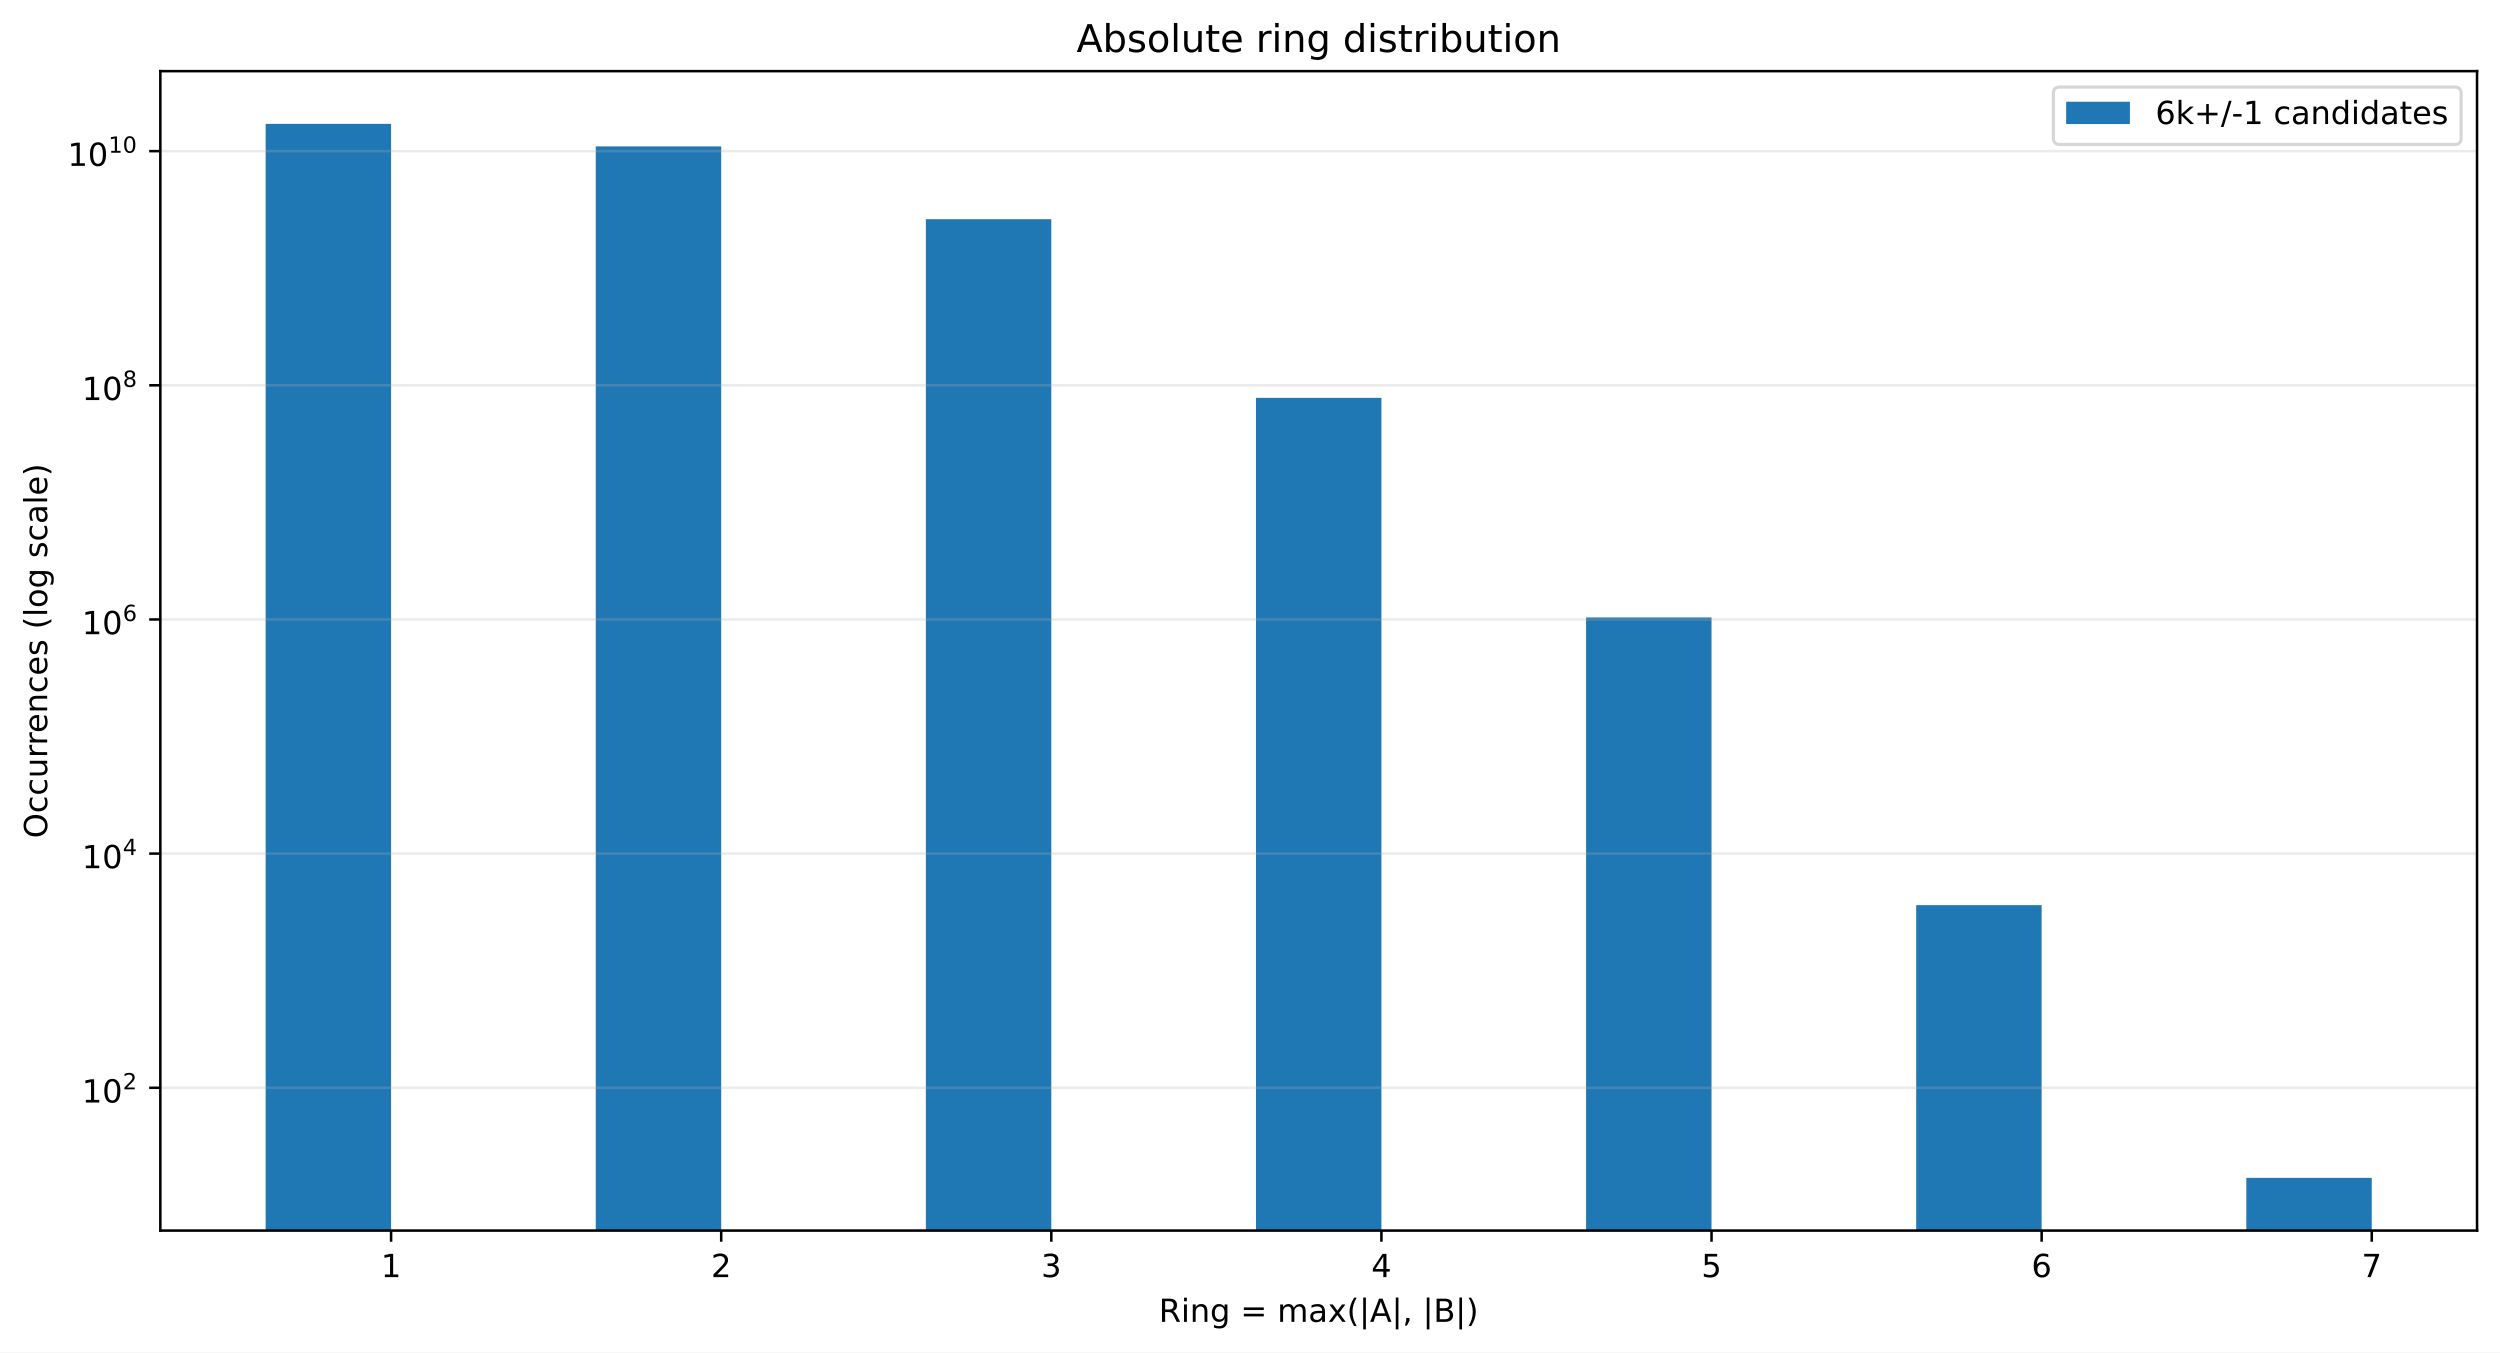
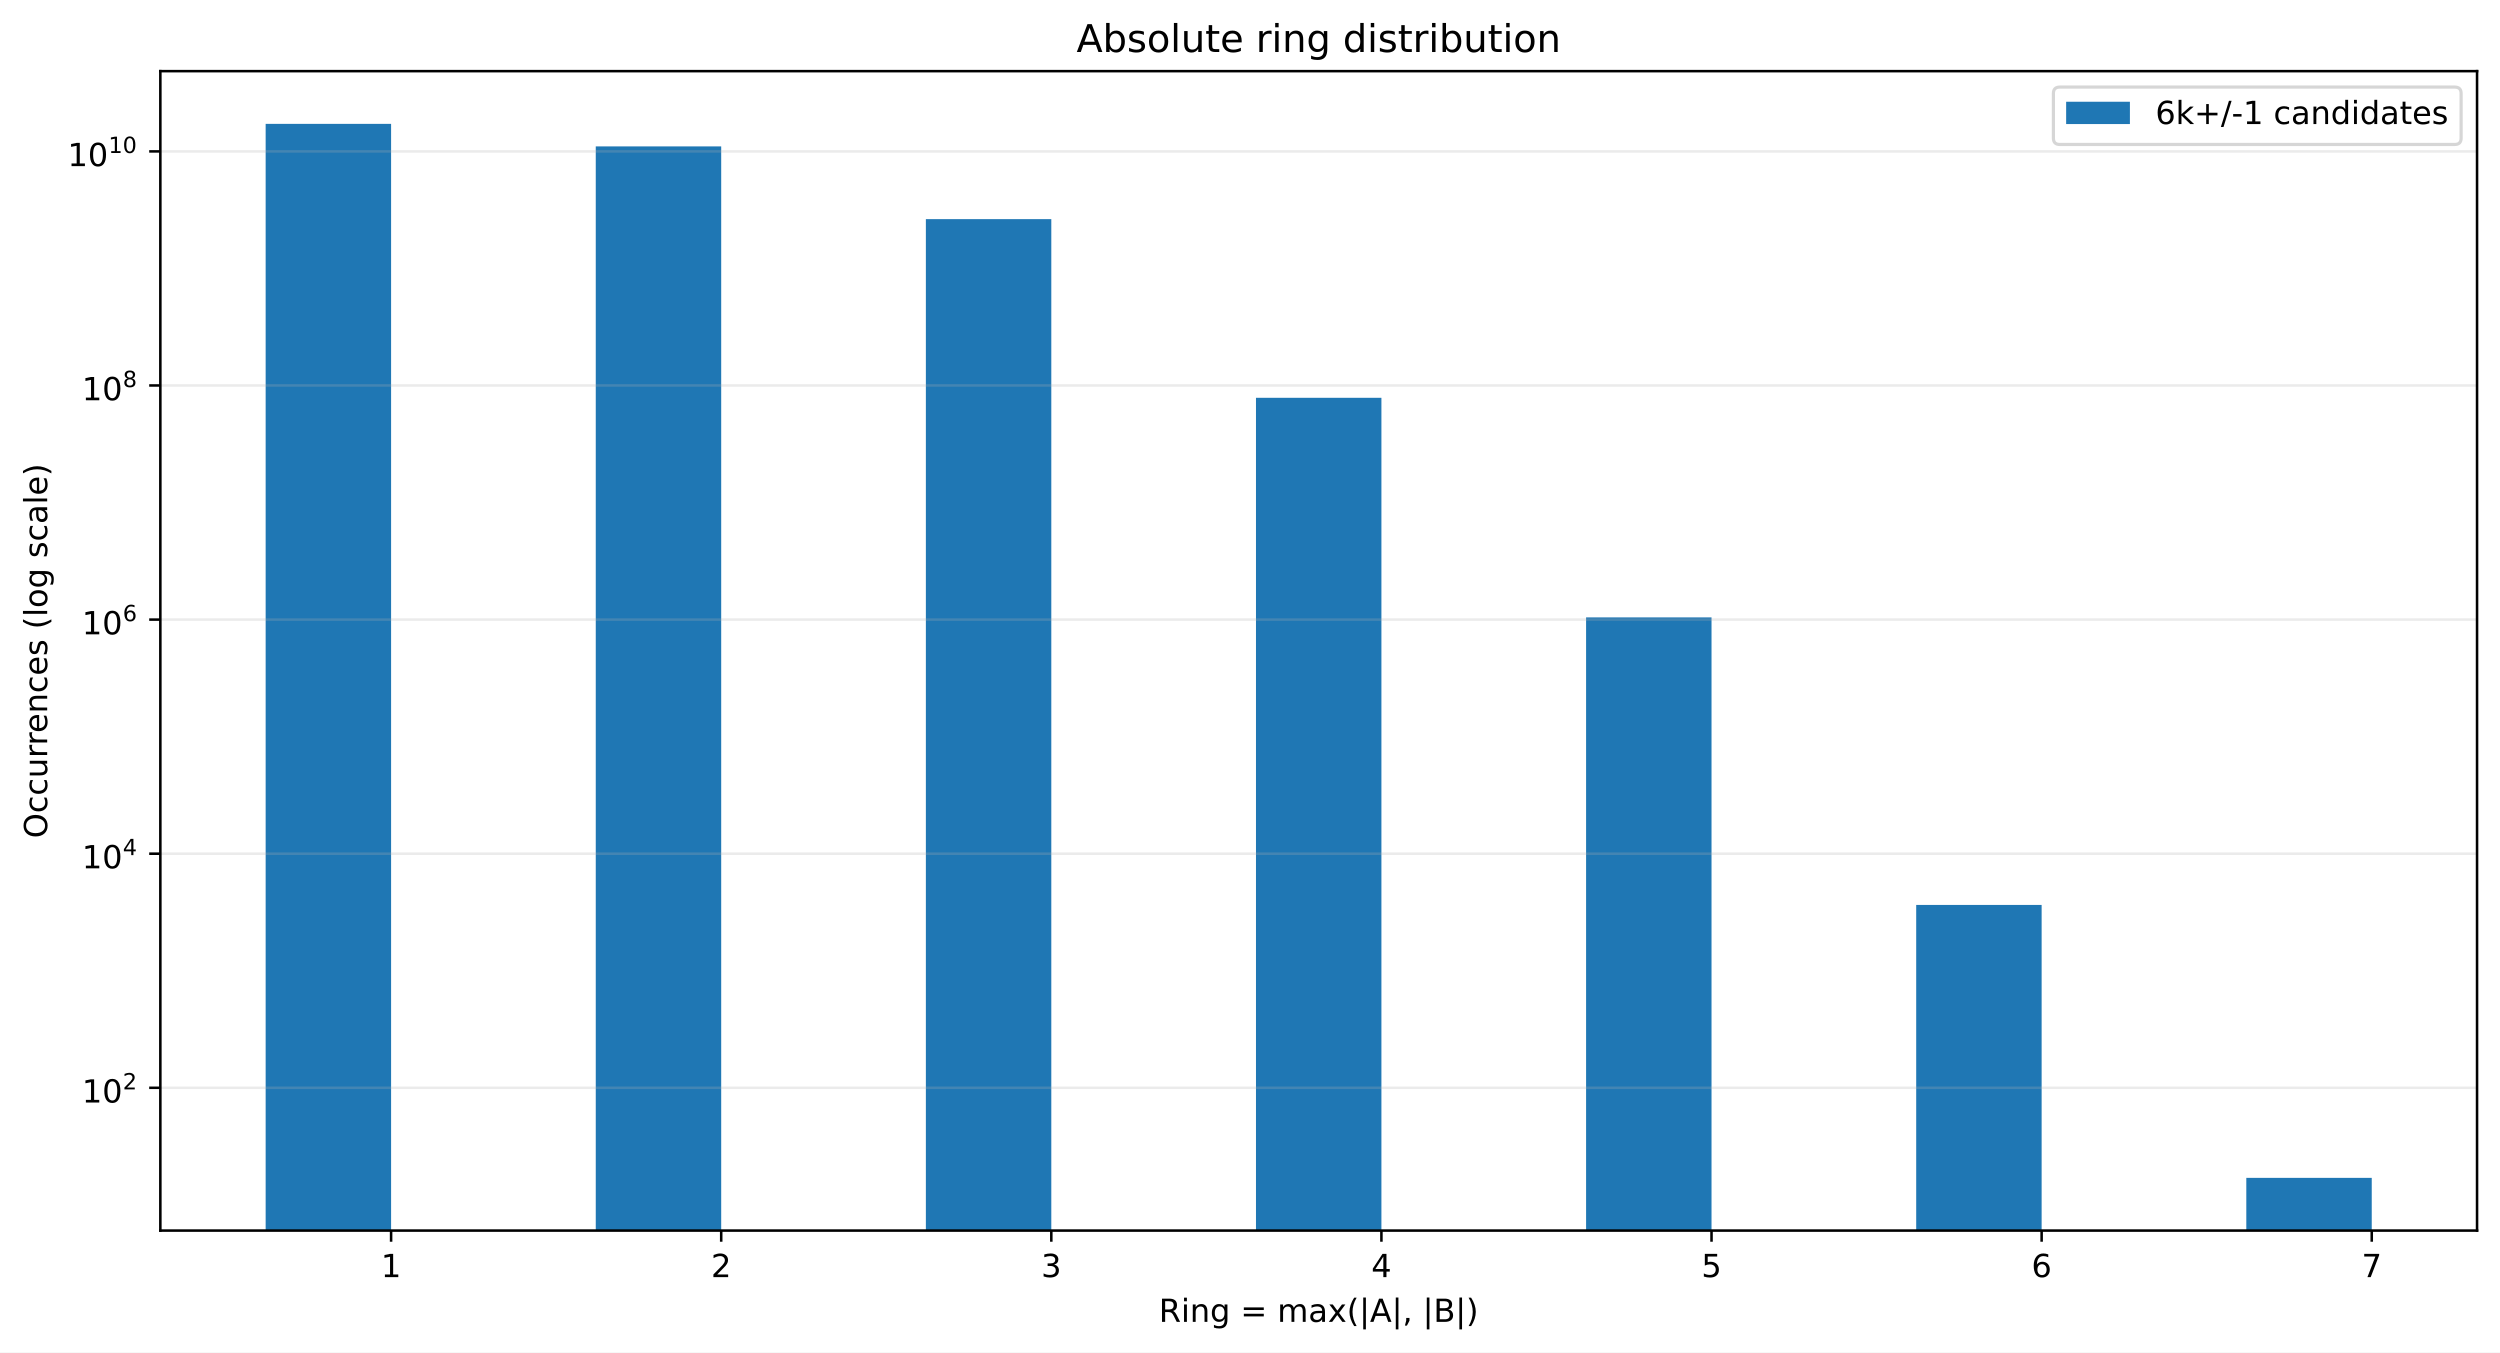
<svg xmlns="http://www.w3.org/2000/svg" xmlns:xlink="http://www.w3.org/1999/xlink" width="784.258pt" height="424.28pt" viewBox="0 0 784.258 424.28" version="1.1">
  <defs>
    <style type="text/css">*{stroke-linejoin: round; stroke-linecap: butt}</style>
  </defs>
  <g id="figure_1">
    <g id="patch_1">
      <path d="M 0 424.28  L 784.258 424.28  L 784.258 0  L 0 0  z " style="fill: #ffffff" />
    </g>
    <g id="axes_1">
      <g id="patch_2">
        <path d="M 50.301 386.036  L 777.058 386.036  L 777.058 22.318  L 50.301 22.318  z " style="fill: #ffffff" />
      </g>
      <g id="patch_3">
-         <path d="M 83.335 37143.006  L 122.687 37143.006  L 122.687 38.851  L 83.335 38.851  z " clip-path="url(#p5936e12c34)" style="fill: #1f77b4" />
+         <path d="M 83.335 37133.999  L 122.687 37133.999  L 122.687 38.851  L 83.335 38.851  z " clip-path="url(#pf9a79f07de)" style="fill: #1f77b4" />
      </g>
      <g id="patch_4">
-         <path d="M 186.891 37143.006  L 226.243 37143.006  L 226.243 45.92  L 186.891 45.92  z " clip-path="url(#p5936e12c34)" style="fill: #1f77b4" />
+         <path d="M 186.891 37133.999  L 226.243 37133.999  L 226.243 45.919  L 186.891 45.919  z " clip-path="url(#pf9a79f07de)" style="fill: #1f77b4" />
      </g>
      <g id="patch_5">
-         <path d="M 290.448 37143.006  L 329.799 37143.006  L 329.799 68.754  L 290.448 68.754  z " clip-path="url(#p5936e12c34)" style="fill: #1f77b4" />
+         <path d="M 290.448 37133.999  L 329.799 37133.999  L 329.799 68.746  L 290.448 68.746  z " clip-path="url(#pf9a79f07de)" style="fill: #1f77b4" />
      </g>
      <g id="patch_6">
-         <path d="M 394.004 37143.006  L 433.355 37143.006  L 433.355 124.822  L 394.004 124.822  z " clip-path="url(#p5936e12c34)" style="fill: #1f77b4" />
+         <path d="M 394.004 37133.999  L 433.355 37133.999  L 433.355 124.801  L 394.004 124.801  z " clip-path="url(#pf9a79f07de)" style="fill: #1f77b4" />
      </g>
      <g id="patch_7">
-         <path d="M 497.56 37143.006  L 536.912 37143.006  L 536.912 193.71  L 497.56 193.71  z " clip-path="url(#p5936e12c34)" style="fill: #1f77b4" />
+         <path d="M 497.56 37133.999  L 536.912 37133.999  L 536.912 193.672  L 497.56 193.672  z " clip-path="url(#pf9a79f07de)" style="fill: #1f77b4" />
      </g>
      <g id="patch_8">
-         <path d="M 601.116 37143.006  L 640.468 37143.006  L 640.468 283.933  L 601.116 283.933  z " clip-path="url(#p5936e12c34)" style="fill: #1f77b4" />
+         <path d="M 601.116 37133.999  L 640.468 37133.999  L 640.468 283.888  L 601.116 283.888  z " clip-path="url(#pf9a79f07de)" style="fill: #1f77b4" />
      </g>
      <g id="patch_9">
-         <path d="M 704.673 37143.006  L 744.024 37143.006  L 744.024 369.503  L 704.673 369.503  z " clip-path="url(#p5936e12c34)" style="fill: #1f77b4" />
+         <path d="M 704.673 37133.999  L 744.024 37133.999  L 744.024 369.503  L 704.673 369.503  z " clip-path="url(#pf9a79f07de)" style="fill: #1f77b4" />
      </g>
      <g id="matplotlib.axis_1">
        <g id="xtick_1">
          <g id="line2d_1">
            <defs>
-               <path id="m4bead58537" d="M 0 0  L 0 3.5  " style="stroke: #000000; stroke-width: 0.8" />
+               <path id="m815a0ab959" d="M 0 0  L 0 3.5  " style="stroke: #000000; stroke-width: 0.8" />
            </defs>
            <g>
-               <use xlink:href="#m4bead58537" x="122.687" y="386.036" style="stroke: #000000; stroke-width: 0.8" />
+               <use xlink:href="#m815a0ab959" x="122.687" y="386.036" style="stroke: #000000; stroke-width: 0.8" />
            </g>
          </g>
          <g id="text_1">
            <g transform="translate(119.5053 400.6334) scale(0.1 -0.1)">
              <defs>
                <path id="DejaVuSans-14" d="M 794 531  L 1825 531  L 1825 4091  L 703 3866  L 703 4441  L 1819 4666  L 2450 4666  L 2450 531  L 3481 531  L 3481 0  L 794 0  L 794 531  z " transform="scale(0.015625)" />
              </defs>
              <use xlink:href="#DejaVuSans-14" />
            </g>
          </g>
        </g>
        <g id="xtick_2">
          <g id="line2d_2">
            <g>
-               <use xlink:href="#m4bead58537" x="226.243" y="386.036" style="stroke: #000000; stroke-width: 0.8" />
+               <use xlink:href="#m815a0ab959" x="226.243" y="386.036" style="stroke: #000000; stroke-width: 0.8" />
            </g>
          </g>
          <g id="text_2">
            <g transform="translate(223.0616 400.6334) scale(0.1 -0.1)">
              <defs>
                <path id="DejaVuSans-15" d="M 1228 531  L 3431 531  L 3431 0  L 469 0  L 469 531  Q 828 903 1448 1529  Q 2069 2156 2228 2338  Q 2531 2678 2651 2914  Q 2772 3150 2772 3378  Q 2772 3750 2511 3984  Q 2250 4219 1831 4219  Q 1534 4219 1204 4116  Q 875 4013 500 3803  L 500 4441  Q 881 4594 1212 4672  Q 1544 4750 1819 4750  Q 2544 4750 2975 4387  Q 3406 4025 3406 3419  Q 3406 3131 3298 2873  Q 3191 2616 2906 2266  Q 2828 2175 2409 1742  Q 1991 1309 1228 531  z " transform="scale(0.015625)" />
              </defs>
              <use xlink:href="#DejaVuSans-15" />
            </g>
          </g>
        </g>
        <g id="xtick_3">
          <g id="line2d_3">
            <g>
-               <use xlink:href="#m4bead58537" x="329.799" y="386.036" style="stroke: #000000; stroke-width: 0.8" />
+               <use xlink:href="#m815a0ab959" x="329.799" y="386.036" style="stroke: #000000; stroke-width: 0.8" />
            </g>
          </g>
          <g id="text_3">
            <g transform="translate(326.6178 400.6334) scale(0.1 -0.1)">
              <defs>
                <path id="DejaVuSans-16" d="M 2597 2516  Q 3050 2419 3304 2112  Q 3559 1806 3559 1356  Q 3559 666 3084 287  Q 2609 -91 1734 -91  Q 1441 -91 1130 -33  Q 819 25 488 141  L 488 750  Q 750 597 1062 519  Q 1375 441 1716 441  Q 2309 441 2620 675  Q 2931 909 2931 1356  Q 2931 1769 2642 2001  Q 2353 2234 1838 2234  L 1294 2234  L 1294 2753  L 1863 2753  Q 2328 2753 2575 2939  Q 2822 3125 2822 3475  Q 2822 3834 2567 4026  Q 2313 4219 1838 4219  Q 1578 4219 1281 4162  Q 984 4106 628 3988  L 628 4550  Q 988 4650 1302 4700  Q 1616 4750 1894 4750  Q 2613 4750 3031 4423  Q 3450 4097 3450 3541  Q 3450 3153 3228 2886  Q 3006 2619 2597 2516  z " transform="scale(0.015625)" />
              </defs>
              <use xlink:href="#DejaVuSans-16" />
            </g>
          </g>
        </g>
        <g id="xtick_4">
          <g id="line2d_4">
            <g>
-               <use xlink:href="#m4bead58537" x="433.355" y="386.036" style="stroke: #000000; stroke-width: 0.8" />
+               <use xlink:href="#m815a0ab959" x="433.355" y="386.036" style="stroke: #000000; stroke-width: 0.8" />
            </g>
          </g>
          <g id="text_4">
            <g transform="translate(430.174 400.6334) scale(0.1 -0.1)">
              <defs>
                <path id="DejaVuSans-17" d="M 2419 4116  L 825 1625  L 2419 1625  L 2419 4116  z M 2253 4666  L 3047 4666  L 3047 1625  L 3713 1625  L 3713 1100  L 3047 1100  L 3047 0  L 2419 0  L 2419 1100  L 313 1100  L 313 1709  L 2253 4666  z " transform="scale(0.015625)" />
              </defs>
              <use xlink:href="#DejaVuSans-17" />
            </g>
          </g>
        </g>
        <g id="xtick_5">
          <g id="line2d_5">
            <g>
-               <use xlink:href="#m4bead58537" x="536.912" y="386.036" style="stroke: #000000; stroke-width: 0.8" />
+               <use xlink:href="#m815a0ab959" x="536.912" y="386.036" style="stroke: #000000; stroke-width: 0.8" />
            </g>
          </g>
          <g id="text_5">
            <g transform="translate(533.7303 400.6334) scale(0.1 -0.1)">
              <defs>
                <path id="DejaVuSans-18" d="M 691 4666  L 3169 4666  L 3169 4134  L 1269 4134  L 1269 2991  Q 1406 3038 1543 3061  Q 1681 3084 1819 3084  Q 2600 3084 3056 2656  Q 3513 2228 3513 1497  Q 3513 744 3044 326  Q 2575 -91 1722 -91  Q 1428 -91 1123 -41  Q 819 9 494 109  L 494 744  Q 775 591 1075 516  Q 1375 441 1709 441  Q 2250 441 2565 725  Q 2881 1009 2881 1497  Q 2881 1984 2565 2268  Q 2250 2553 1709 2553  Q 1456 2553 1204 2497  Q 953 2441 691 2322  L 691 4666  z " transform="scale(0.015625)" />
              </defs>
              <use xlink:href="#DejaVuSans-18" />
            </g>
          </g>
        </g>
        <g id="xtick_6">
          <g id="line2d_6">
            <g>
-               <use xlink:href="#m4bead58537" x="640.468" y="386.036" style="stroke: #000000; stroke-width: 0.8" />
+               <use xlink:href="#m815a0ab959" x="640.468" y="386.036" style="stroke: #000000; stroke-width: 0.8" />
            </g>
          </g>
          <g id="text_6">
            <g transform="translate(637.2865 400.6334) scale(0.1 -0.1)">
              <defs>
                <path id="DejaVuSans-19" d="M 2113 2584  Q 1688 2584 1439 2293  Q 1191 2003 1191 1497  Q 1191 994 1439 701  Q 1688 409 2113 409  Q 2538 409 2786 701  Q 3034 994 3034 1497  Q 3034 2003 2786 2293  Q 2538 2584 2113 2584  z M 3366 4563  L 3366 3988  Q 3128 4100 2886 4159  Q 2644 4219 2406 4219  Q 1781 4219 1451 3797  Q 1122 3375 1075 2522  Q 1259 2794 1537 2939  Q 1816 3084 2150 3084  Q 2853 3084 3261 2657  Q 3669 2231 3669 1497  Q 3669 778 3244 343  Q 2819 -91 2113 -91  Q 1303 -91 875 529  Q 447 1150 447 2328  Q 447 3434 972 4092  Q 1497 4750 2381 4750  Q 2619 4750 2861 4703  Q 3103 4656 3366 4563  z " transform="scale(0.015625)" />
              </defs>
              <use xlink:href="#DejaVuSans-19" />
            </g>
          </g>
        </g>
        <g id="xtick_7">
          <g id="line2d_7">
            <g>
-               <use xlink:href="#m4bead58537" x="744.024" y="386.036" style="stroke: #000000; stroke-width: 0.8" />
+               <use xlink:href="#m815a0ab959" x="744.024" y="386.036" style="stroke: #000000; stroke-width: 0.8" />
            </g>
          </g>
          <g id="text_7">
            <g transform="translate(740.8427 400.6334) scale(0.1 -0.1)">
              <defs>
                <path id="DejaVuSans-1a" d="M 525 4666  L 3525 4666  L 3525 4397  L 1831 0  L 1172 0  L 2766 4134  L 525 4134  L 525 4666  z " transform="scale(0.015625)" />
              </defs>
              <use xlink:href="#DejaVuSans-1a" />
            </g>
          </g>
        </g>
        <g id="text_8">
          <g transform="translate(363.5437 414.678) scale(0.1 -0.1)">
            <defs>
              <path id="DejaVuSans-35" d="M 2841 2188  Q 3044 2119 3236 1894  Q 3428 1669 3622 1275  L 4263 0  L 3584 0  L 2988 1197  Q 2756 1666 2539 1819  Q 2322 1972 1947 1972  L 1259 1972  L 1259 0  L 628 0  L 628 4666  L 2053 4666  Q 2853 4666 3247 4331  Q 3641 3997 3641 3322  Q 3641 2881 3436 2590  Q 3231 2300 2841 2188  z M 1259 4147  L 1259 2491  L 2053 2491  Q 2509 2491 2742 2702  Q 2975 2913 2975 3322  Q 2975 3731 2742 3939  Q 2509 4147 2053 4147  L 1259 4147  z " transform="scale(0.015625)" />
              <path id="DejaVuSans-4c" d="M 603 3500  L 1178 3500  L 1178 0  L 603 0  L 603 3500  z M 603 4863  L 1178 4863  L 1178 4134  L 603 4134  L 603 4863  z " transform="scale(0.015625)" />
              <path id="DejaVuSans-51" d="M 3513 2113  L 3513 0  L 2938 0  L 2938 2094  Q 2938 2591 2744 2837  Q 2550 3084 2163 3084  Q 1697 3084 1428 2787  Q 1159 2491 1159 1978  L 1159 0  L 581 0  L 581 3500  L 1159 3500  L 1159 2956  Q 1366 3272 1645 3428  Q 1925 3584 2291 3584  Q 2894 3584 3203 3211  Q 3513 2838 3513 2113  z " transform="scale(0.015625)" />
              <path id="DejaVuSans-4a" d="M 2906 1791  Q 2906 2416 2648 2759  Q 2391 3103 1925 3103  Q 1463 3103 1205 2759  Q 947 2416 947 1791  Q 947 1169 1205 825  Q 1463 481 1925 481  Q 2391 481 2648 825  Q 2906 1169 2906 1791  z M 3481 434  Q 3481 -459 3084 -895  Q 2688 -1331 1869 -1331  Q 1566 -1331 1297 -1286  Q 1028 -1241 775 -1147  L 775 -588  Q 1028 -725 1275 -790  Q 1522 -856 1778 -856  Q 2344 -856 2625 -561  Q 2906 -266 2906 331  L 2906 616  Q 2728 306 2450 153  Q 2172 0 1784 0  Q 1141 0 747 490  Q 353 981 353 1791  Q 353 2603 747 3093  Q 1141 3584 1784 3584  Q 2172 3584 2450 3431  Q 2728 3278 2906 2969  L 2906 3500  L 3481 3500  L 3481 434  z " transform="scale(0.015625)" />
              <path id="DejaVuSans-3" transform="scale(0.015625)" />
              <path id="DejaVuSans-20" d="M 678 2906  L 4684 2906  L 4684 2381  L 678 2381  L 678 2906  z M 678 1631  L 4684 1631  L 4684 1100  L 678 1100  L 678 1631  z " transform="scale(0.015625)" />
              <path id="DejaVuSans-50" d="M 3328 2828  Q 3544 3216 3844 3400  Q 4144 3584 4550 3584  Q 5097 3584 5394 3201  Q 5691 2819 5691 2113  L 5691 0  L 5113 0  L 5113 2094  Q 5113 2597 4934 2840  Q 4756 3084 4391 3084  Q 3944 3084 3684 2787  Q 3425 2491 3425 1978  L 3425 0  L 2847 0  L 2847 2094  Q 2847 2600 2669 2842  Q 2491 3084 2119 3084  Q 1678 3084 1418 2786  Q 1159 2488 1159 1978  L 1159 0  L 581 0  L 581 3500  L 1159 3500  L 1159 2956  Q 1356 3278 1631 3431  Q 1906 3584 2284 3584  Q 2666 3584 2933 3390  Q 3200 3197 3328 2828  z " transform="scale(0.015625)" />
              <path id="DejaVuSans-44" d="M 2194 1759  Q 1497 1759 1228 1600  Q 959 1441 959 1056  Q 959 750 1161 570  Q 1363 391 1709 391  Q 2188 391 2477 730  Q 2766 1069 2766 1631  L 2766 1759  L 2194 1759  z M 3341 1997  L 3341 0  L 2766 0  L 2766 531  Q 2569 213 2275 61  Q 1981 -91 1556 -91  Q 1019 -91 701 211  Q 384 513 384 1019  Q 384 1609 779 1909  Q 1175 2209 1959 2209  L 2766 2209  L 2766 2266  Q 2766 2663 2505 2880  Q 2244 3097 1772 3097  Q 1472 3097 1187 3025  Q 903 2953 641 2809  L 641 3341  Q 956 3463 1253 3523  Q 1550 3584 1831 3584  Q 2591 3584 2966 3190  Q 3341 2797 3341 1997  z " transform="scale(0.015625)" />
              <path id="DejaVuSans-5b" d="M 3513 3500  L 2247 1797  L 3578 0  L 2900 0  L 1881 1375  L 863 0  L 184 0  L 1544 1831  L 300 3500  L 978 3500  L 1906 2253  L 2834 3500  L 3513 3500  z " transform="scale(0.015625)" />
              <path id="DejaVuSans-b" d="M 1984 4856  Q 1566 4138 1362 3434  Q 1159 2731 1159 2009  Q 1159 1288 1364 580  Q 1569 -128 1984 -844  L 1484 -844  Q 1016 -109 783 600  Q 550 1309 550 2009  Q 550 2706 781 3412  Q 1013 4119 1484 4856  L 1984 4856  z " transform="scale(0.015625)" />
              <path id="DejaVuSans-5f" d="M 1344 4891  L 1344 -1509  L 813 -1509  L 813 4891  L 1344 4891  z " transform="scale(0.015625)" />
              <path id="DejaVuSans-24" d="M 2188 4044  L 1331 1722  L 3047 1722  L 2188 4044  z M 1831 4666  L 2547 4666  L 4325 0  L 3669 0  L 3244 1197  L 1141 1197  L 716 0  L 50 0  L 1831 4666  z " transform="scale(0.015625)" />
              <path id="DejaVuSans-f" d="M 750 794  L 1409 794  L 1409 256  L 897 -744  L 494 -744  L 750 256  L 750 794  z " transform="scale(0.015625)" />
              <path id="DejaVuSans-25" d="M 1259 2228  L 1259 519  L 2272 519  Q 2781 519 3026 730  Q 3272 941 3272 1375  Q 3272 1813 3026 2020  Q 2781 2228 2272 2228  L 1259 2228  z M 1259 4147  L 1259 2741  L 2194 2741  Q 2656 2741 2882 2914  Q 3109 3088 3109 3444  Q 3109 3797 2882 3972  Q 2656 4147 2194 4147  L 1259 4147  z M 628 4666  L 2241 4666  Q 2963 4666 3353 4366  Q 3744 4066 3744 3513  Q 3744 3084 3544 2831  Q 3344 2578 2956 2516  Q 3422 2416 3680 2098  Q 3938 1781 3938 1306  Q 3938 681 3513 340  Q 3088 0 2303 0  L 628 0  L 628 4666  z " transform="scale(0.015625)" />
              <path id="DejaVuSans-c" d="M 513 4856  L 1013 4856  Q 1481 4119 1714 3412  Q 1947 2706 1947 2009  Q 1947 1309 1714 600  Q 1481 -109 1013 -844  L 513 -844  Q 928 -128 1133 580  Q 1338 1288 1338 2009  Q 1338 2731 1133 3434  Q 928 4138 513 4856  z " transform="scale(0.015625)" />
            </defs>
            <use xlink:href="#DejaVuSans-35" />
            <use xlink:href="#DejaVuSans-4c" transform="translate(69.48438 0)" />
            <use xlink:href="#DejaVuSans-51" transform="translate(97.26562 0)" />
            <use xlink:href="#DejaVuSans-4a" transform="translate(160.6406 0)" />
            <use xlink:href="#DejaVuSans-3" transform="translate(224.125 0)" />
            <use xlink:href="#DejaVuSans-20" transform="translate(255.9062 0)" />
            <use xlink:href="#DejaVuSans-3" transform="translate(339.7031 0)" />
            <use xlink:href="#DejaVuSans-50" transform="translate(371.4844 0)" />
            <use xlink:href="#DejaVuSans-44" transform="translate(468.8906 0)" />
            <use xlink:href="#DejaVuSans-5b" transform="translate(530.1719 0)" />
            <use xlink:href="#DejaVuSans-b" transform="translate(589.3594 0)" />
            <use xlink:href="#DejaVuSans-5f" transform="translate(628.375 0)" />
            <use xlink:href="#DejaVuSans-24" transform="translate(662.0625 0)" />
            <use xlink:href="#DejaVuSans-5f" transform="translate(730.4688 0)" />
            <use xlink:href="#DejaVuSans-f" transform="translate(764.1562 0)" />
            <use xlink:href="#DejaVuSans-3" transform="translate(795.9375 0)" />
            <use xlink:href="#DejaVuSans-5f" transform="translate(827.7188 0)" />
            <use xlink:href="#DejaVuSans-25" transform="translate(861.4062 0)" />
            <use xlink:href="#DejaVuSans-5f" transform="translate(930.0156 0)" />
            <use xlink:href="#DejaVuSans-c" transform="translate(963.7031 0)" />
          </g>
        </g>
      </g>
      <g id="matplotlib.axis_2">
        <g id="ytick_1">
          <g id="line2d_8">
-             <path d="M 50.301 341.239  L 777.058 341.239  " clip-path="url(#p5936e12c34)" style="fill: none; stroke: #b0b0b0; stroke-opacity: 0.25; stroke-width: 0.8; stroke-linecap: square" />
+             <path d="M 50.301 341.246  L 777.058 341.246  " clip-path="url(#pf9a79f07de)" style="fill: none; stroke: #b0b0b0; stroke-opacity: 0.25; stroke-width: 0.8; stroke-linecap: square" />
          </g>
          <g id="line2d_9">
            <defs>
-               <path id="mb8e299f4e7" d="M 0 0  L -3.5 0  " style="stroke: #000000; stroke-width: 0.8" />
+               <path id="m695ce56a84" d="M 0 0  L -3.5 0  " style="stroke: #000000; stroke-width: 0.8" />
            </defs>
            <g>
-               <use xlink:href="#mb8e299f4e7" x="50.301" y="341.239" style="stroke: #000000; stroke-width: 0.8" />
+               <use xlink:href="#m695ce56a84" x="50.301" y="341.246" style="stroke: #000000; stroke-width: 0.8" />
            </g>
          </g>
          <g id="text_9">
-             <g transform="translate(25.70078 345.9389) scale(0.1 -0.1)">
+             <g transform="translate(25.70078 345.9458) scale(0.1 -0.1)">
              <defs>
                <path id="DejaVuSans-13" d="M 2034 4250  Q 1547 4250 1301 3770  Q 1056 3291 1056 2328  Q 1056 1369 1301 889  Q 1547 409 2034 409  Q 2525 409 2770 889  Q 3016 1369 3016 2328  Q 3016 3291 2770 3770  Q 2525 4250 2034 4250  z M 2034 4750  Q 2819 4750 3233 4129  Q 3647 3509 3647 2328  Q 3647 1150 3233 529  Q 2819 -91 2034 -91  Q 1250 -91 836 529  Q 422 1150 422 2328  Q 422 3509 836 4129  Q 1250 4750 2034 4750  z " transform="scale(0.015625)" />
              </defs>
              <use xlink:href="#DejaVuSans-14" transform="translate(0 0.746875)" />
              <use xlink:href="#DejaVuSans-13" transform="translate(63.62305 0.746875)" />
              <use xlink:href="#DejaVuSans-15" transform="translate(128.2031 42.04688) scale(0.7)" />
            </g>
          </g>
        </g>
        <g id="ytick_2">
          <g id="line2d_10">
-             <path d="M 50.301 267.782  L 777.058 267.782  " clip-path="url(#p5936e12c34)" style="fill: none; stroke: #b0b0b0; stroke-opacity: 0.25; stroke-width: 0.8; stroke-linecap: square" />
+             <path d="M 50.301 267.807  L 777.058 267.807  " clip-path="url(#pf9a79f07de)" style="fill: none; stroke: #b0b0b0; stroke-opacity: 0.25; stroke-width: 0.8; stroke-linecap: square" />
          </g>
          <g id="line2d_11">
            <g>
-               <use xlink:href="#mb8e299f4e7" x="50.301" y="267.782" style="stroke: #000000; stroke-width: 0.8" />
+               <use xlink:href="#m695ce56a84" x="50.301" y="267.807" style="stroke: #000000; stroke-width: 0.8" />
            </g>
          </g>
          <g id="text_10">
-             <g transform="translate(25.70078 272.4322) scale(0.1 -0.1)">
+             <g transform="translate(25.70078 272.4571) scale(0.1 -0.1)">
              <use xlink:href="#DejaVuSans-14" transform="translate(0 0.665625)" />
              <use xlink:href="#DejaVuSans-13" transform="translate(63.62305 0.665625)" />
              <use xlink:href="#DejaVuSans-17" transform="translate(128.2031 41.96563) scale(0.7)" />
            </g>
          </g>
        </g>
        <g id="ytick_3">
          <g id="line2d_12">
-             <path d="M 50.301 194.326  L 777.058 194.326  " clip-path="url(#p5936e12c34)" style="fill: none; stroke: #b0b0b0; stroke-opacity: 0.25; stroke-width: 0.8; stroke-linecap: square" />
+             <path d="M 50.301 194.369  L 777.058 194.369  " clip-path="url(#pf9a79f07de)" style="fill: none; stroke: #b0b0b0; stroke-opacity: 0.25; stroke-width: 0.8; stroke-linecap: square" />
          </g>
          <g id="line2d_13">
            <g>
-               <use xlink:href="#mb8e299f4e7" x="50.301" y="194.326" style="stroke: #000000; stroke-width: 0.8" />
+               <use xlink:href="#m695ce56a84" x="50.301" y="194.369" style="stroke: #000000; stroke-width: 0.8" />
            </g>
          </g>
          <g id="text_11">
-             <g transform="translate(25.70078 199.0256) scale(0.1 -0.1)">
+             <g transform="translate(25.70078 199.0685) scale(0.1 -0.1)">
              <use xlink:href="#DejaVuSans-14" transform="translate(0 0.746875)" />
              <use xlink:href="#DejaVuSans-13" transform="translate(63.62305 0.746875)" />
              <use xlink:href="#DejaVuSans-19" transform="translate(128.2031 42.04688) scale(0.7)" />
            </g>
          </g>
        </g>
        <g id="ytick_4">
          <g id="line2d_14">
-             <path d="M 50.301 120.869  L 777.058 120.869  " clip-path="url(#p5936e12c34)" style="fill: none; stroke: #b0b0b0; stroke-opacity: 0.25; stroke-width: 0.8; stroke-linecap: square" />
+             <path d="M 50.301 120.93  L 777.058 120.93  " clip-path="url(#pf9a79f07de)" style="fill: none; stroke: #b0b0b0; stroke-opacity: 0.25; stroke-width: 0.8; stroke-linecap: square" />
          </g>
          <g id="line2d_15">
            <g>
-               <use xlink:href="#mb8e299f4e7" x="50.301" y="120.869" style="stroke: #000000; stroke-width: 0.8" />
+               <use xlink:href="#m695ce56a84" x="50.301" y="120.93" style="stroke: #000000; stroke-width: 0.8" />
            </g>
          </g>
          <g id="text_12">
-             <g transform="translate(25.70078 125.569) scale(0.1 -0.1)">
+             <g transform="translate(25.70078 125.6299) scale(0.1 -0.1)">
              <defs>
                <path id="DejaVuSans-1b" d="M 2034 2216  Q 1584 2216 1326 1975  Q 1069 1734 1069 1313  Q 1069 891 1326 650  Q 1584 409 2034 409  Q 2484 409 2743 651  Q 3003 894 3003 1313  Q 3003 1734 2745 1975  Q 2488 2216 2034 2216  z M 1403 2484  Q 997 2584 770 2862  Q 544 3141 544 3541  Q 544 4100 942 4425  Q 1341 4750 2034 4750  Q 2731 4750 3128 4425  Q 3525 4100 3525 3541  Q 3525 3141 3298 2862  Q 3072 2584 2669 2484  Q 3125 2378 3379 2068  Q 3634 1759 3634 1313  Q 3634 634 3220 271  Q 2806 -91 2034 -91  Q 1263 -91 848 271  Q 434 634 434 1313  Q 434 1759 690 2068  Q 947 2378 1403 2484  z M 1172 3481  Q 1172 3119 1398 2916  Q 1625 2713 2034 2713  Q 2441 2713 2670 2916  Q 2900 3119 2900 3481  Q 2900 3844 2670 4047  Q 2441 4250 2034 4250  Q 1625 4250 1398 4047  Q 1172 3844 1172 3481  z " transform="scale(0.015625)" />
              </defs>
              <use xlink:href="#DejaVuSans-14" transform="translate(0 0.746875)" />
              <use xlink:href="#DejaVuSans-13" transform="translate(63.62305 0.746875)" />
              <use xlink:href="#DejaVuSans-1b" transform="translate(128.2031 42.04688) scale(0.7)" />
            </g>
          </g>
        </g>
        <g id="ytick_5">
          <g id="line2d_16">
-             <path d="M 50.301 47.412  L 777.058 47.412  " clip-path="url(#p5936e12c34)" style="fill: none; stroke: #b0b0b0; stroke-opacity: 0.25; stroke-width: 0.8; stroke-linecap: square" />
+             <path d="M 50.301 47.491  L 777.058 47.491  " clip-path="url(#pf9a79f07de)" style="fill: none; stroke: #b0b0b0; stroke-opacity: 0.25; stroke-width: 0.8; stroke-linecap: square" />
          </g>
          <g id="line2d_17">
            <g>
-               <use xlink:href="#mb8e299f4e7" x="50.301" y="47.412" style="stroke: #000000; stroke-width: 0.8" />
+               <use xlink:href="#m695ce56a84" x="50.301" y="47.491" style="stroke: #000000; stroke-width: 0.8" />
            </g>
          </g>
          <g id="text_13">
-             <g transform="translate(21.20078 52.11237) scale(0.1 -0.1)">
+             <g transform="translate(21.20078 52.19125) scale(0.1 -0.1)">
              <use xlink:href="#DejaVuSans-14" transform="translate(0 0.746875)" />
              <use xlink:href="#DejaVuSans-13" transform="translate(63.62305 0.746875)" />
              <use xlink:href="#DejaVuSans-14" transform="translate(128.2031 42.04688) scale(0.7)" />
              <use xlink:href="#DejaVuSans-13" transform="translate(172.7393 42.04688) scale(0.7)" />
            </g>
          </g>
        </g>
        <g id="text_14">
          <g transform="translate(14.79844 262.9551) rotate(-90) scale(0.1 -0.1)">
            <defs>
              <path id="DejaVuSans-32" d="M 2522 4238  Q 1834 4238 1429 3725  Q 1025 3213 1025 2328  Q 1025 1447 1429 934  Q 1834 422 2522 422  Q 3209 422 3611 934  Q 4013 1447 4013 2328  Q 4013 3213 3611 3725  Q 3209 4238 2522 4238  z M 2522 4750  Q 3503 4750 4090 4092  Q 4678 3434 4678 2328  Q 4678 1225 4090 567  Q 3503 -91 2522 -91  Q 1538 -91 948 565  Q 359 1222 359 2328  Q 359 3434 948 4092  Q 1538 4750 2522 4750  z " transform="scale(0.015625)" />
              <path id="DejaVuSans-46" d="M 3122 3366  L 3122 2828  Q 2878 2963 2633 3030  Q 2388 3097 2138 3097  Q 1578 3097 1268 2742  Q 959 2388 959 1747  Q 959 1106 1268 751  Q 1578 397 2138 397  Q 2388 397 2633 464  Q 2878 531 3122 666  L 3122 134  Q 2881 22 2623 -34  Q 2366 -91 2075 -91  Q 1284 -91 818 406  Q 353 903 353 1747  Q 353 2603 823 3093  Q 1294 3584 2113 3584  Q 2378 3584 2631 3529  Q 2884 3475 3122 3366  z " transform="scale(0.015625)" />
              <path id="DejaVuSans-58" d="M 544 1381  L 544 3500  L 1119 3500  L 1119 1403  Q 1119 906 1312 657  Q 1506 409 1894 409  Q 2359 409 2629 706  Q 2900 1003 2900 1516  L 2900 3500  L 3475 3500  L 3475 0  L 2900 0  L 2900 538  Q 2691 219 2414 64  Q 2138 -91 1772 -91  Q 1169 -91 856 284  Q 544 659 544 1381  z M 1991 3584  L 1991 3584  z " transform="scale(0.015625)" />
              <path id="DejaVuSans-55" d="M 2631 2963  Q 2534 3019 2420 3045  Q 2306 3072 2169 3072  Q 1681 3072 1420 2755  Q 1159 2438 1159 1844  L 1159 0  L 581 0  L 581 3500  L 1159 3500  L 1159 2956  Q 1341 3275 1631 3429  Q 1922 3584 2338 3584  Q 2397 3584 2469 3576  Q 2541 3569 2628 3553  L 2631 2963  z " transform="scale(0.015625)" />
              <path id="DejaVuSans-48" d="M 3597 1894  L 3597 1613  L 953 1613  Q 991 1019 1311 708  Q 1631 397 2203 397  Q 2534 397 2845 478  Q 3156 559 3463 722  L 3463 178  Q 3153 47 2828 -22  Q 2503 -91 2169 -91  Q 1331 -91 842 396  Q 353 884 353 1716  Q 353 2575 817 3079  Q 1281 3584 2069 3584  Q 2775 3584 3186 3129  Q 3597 2675 3597 1894  z M 3022 2063  Q 3016 2534 2758 2815  Q 2500 3097 2075 3097  Q 1594 3097 1305 2825  Q 1016 2553 972 2059  L 3022 2063  z " transform="scale(0.015625)" />
              <path id="DejaVuSans-56" d="M 2834 3397  L 2834 2853  Q 2591 2978 2328 3040  Q 2066 3103 1784 3103  Q 1356 3103 1142 2972  Q 928 2841 928 2578  Q 928 2378 1081 2264  Q 1234 2150 1697 2047  L 1894 2003  Q 2506 1872 2764 1633  Q 3022 1394 3022 966  Q 3022 478 2636 193  Q 2250 -91 1575 -91  Q 1294 -91 989 -36  Q 684 19 347 128  L 347 722  Q 666 556 975 473  Q 1284 391 1588 391  Q 1994 391 2212 530  Q 2431 669 2431 922  Q 2431 1156 2273 1281  Q 2116 1406 1581 1522  L 1381 1569  Q 847 1681 609 1914  Q 372 2147 372 2553  Q 372 3047 722 3315  Q 1072 3584 1716 3584  Q 2034 3584 2315 3537  Q 2597 3491 2834 3397  z " transform="scale(0.015625)" />
              <path id="DejaVuSans-4f" d="M 603 4863  L 1178 4863  L 1178 0  L 603 0  L 603 4863  z " transform="scale(0.015625)" />
              <path id="DejaVuSans-52" d="M 1959 3097  Q 1497 3097 1228 2736  Q 959 2375 959 1747  Q 959 1119 1226 758  Q 1494 397 1959 397  Q 2419 397 2687 759  Q 2956 1122 2956 1747  Q 2956 2369 2687 2733  Q 2419 3097 1959 3097  z M 1959 3584  Q 2709 3584 3137 3096  Q 3566 2609 3566 1747  Q 3566 888 3137 398  Q 2709 -91 1959 -91  Q 1206 -91 779 398  Q 353 888 353 1747  Q 353 2609 779 3096  Q 1206 3584 1959 3584  z " transform="scale(0.015625)" />
            </defs>
            <use xlink:href="#DejaVuSans-32" />
            <use xlink:href="#DejaVuSans-46" transform="translate(78.71875 0)" />
            <use xlink:href="#DejaVuSans-46" transform="translate(133.7031 0)" />
            <use xlink:href="#DejaVuSans-58" transform="translate(188.6875 0)" />
            <use xlink:href="#DejaVuSans-55" transform="translate(252.0625 0)" />
            <use xlink:href="#DejaVuSans-55" transform="translate(291.4219 0)" />
            <use xlink:href="#DejaVuSans-48" transform="translate(330.3281 0)" />
            <use xlink:href="#DejaVuSans-51" transform="translate(391.8594 0)" />
            <use xlink:href="#DejaVuSans-46" transform="translate(455.2344 0)" />
            <use xlink:href="#DejaVuSans-48" transform="translate(510.2188 0)" />
            <use xlink:href="#DejaVuSans-56" transform="translate(571.75 0)" />
            <use xlink:href="#DejaVuSans-3" transform="translate(623.8438 0)" />
            <use xlink:href="#DejaVuSans-b" transform="translate(655.625 0)" />
            <use xlink:href="#DejaVuSans-4f" transform="translate(694.6406 0)" />
            <use xlink:href="#DejaVuSans-52" transform="translate(722.4219 0)" />
            <use xlink:href="#DejaVuSans-4a" transform="translate(783.6094 0)" />
            <use xlink:href="#DejaVuSans-3" transform="translate(847.0938 0)" />
            <use xlink:href="#DejaVuSans-56" transform="translate(878.875 0)" />
            <use xlink:href="#DejaVuSans-46" transform="translate(930.9688 0)" />
            <use xlink:href="#DejaVuSans-44" transform="translate(985.9531 0)" />
            <use xlink:href="#DejaVuSans-4f" transform="translate(1047.234 0)" />
            <use xlink:href="#DejaVuSans-48" transform="translate(1075.016 0)" />
            <use xlink:href="#DejaVuSans-c" transform="translate(1136.547 0)" />
          </g>
        </g>
      </g>
      <g id="patch_10">
        <path d="M 50.301 386.036  L 50.301 22.318  " style="fill: none; stroke: #000000; stroke-width: 0.8; stroke-linejoin: miter; stroke-linecap: square" />
      </g>
      <g id="patch_11">
        <path d="M 777.058 386.036  L 777.058 22.318  " style="fill: none; stroke: #000000; stroke-width: 0.8; stroke-linejoin: miter; stroke-linecap: square" />
      </g>
      <g id="patch_12">
        <path d="M 50.301 386.036  L 777.058 386.036  " style="fill: none; stroke: #000000; stroke-width: 0.8; stroke-linejoin: miter; stroke-linecap: square" />
      </g>
      <g id="patch_13">
        <path d="M 50.301 22.318  L 777.058 22.318  " style="fill: none; stroke: #000000; stroke-width: 0.8; stroke-linejoin: miter; stroke-linecap: square" />
      </g>
      <g id="text_15">
        <g transform="translate(337.7055 16.31812) scale(0.12 -0.12)">
          <defs>
            <path id="DejaVuSans-45" d="M 3116 1747  Q 3116 2381 2855 2742  Q 2594 3103 2138 3103  Q 1681 3103 1420 2742  Q 1159 2381 1159 1747  Q 1159 1113 1420 752  Q 1681 391 2138 391  Q 2594 391 2855 752  Q 3116 1113 3116 1747  z M 1159 2969  Q 1341 3281 1617 3432  Q 1894 3584 2278 3584  Q 2916 3584 3314 3078  Q 3713 2572 3713 1747  Q 3713 922 3314 415  Q 2916 -91 2278 -91  Q 1894 -91 1617 61  Q 1341 213 1159 525  L 1159 0  L 581 0  L 581 4863  L 1159 4863  L 1159 2969  z " transform="scale(0.015625)" />
            <path id="DejaVuSans-57" d="M 1172 4494  L 1172 3500  L 2356 3500  L 2356 3053  L 1172 3053  L 1172 1153  Q 1172 725 1289 603  Q 1406 481 1766 481  L 2356 481  L 2356 0  L 1766 0  Q 1100 0 847 248  Q 594 497 594 1153  L 594 3053  L 172 3053  L 172 3500  L 594 3500  L 594 4494  L 1172 4494  z " transform="scale(0.015625)" />
            <path id="DejaVuSans-47" d="M 2906 2969  L 2906 4863  L 3481 4863  L 3481 0  L 2906 0  L 2906 525  Q 2725 213 2448 61  Q 2172 -91 1784 -91  Q 1150 -91 751 415  Q 353 922 353 1747  Q 353 2572 751 3078  Q 1150 3584 1784 3584  Q 2172 3584 2448 3432  Q 2725 3281 2906 2969  z M 947 1747  Q 947 1113 1208 752  Q 1469 391 1925 391  Q 2381 391 2643 752  Q 2906 1113 2906 1747  Q 2906 2381 2643 2742  Q 2381 3103 1925 3103  Q 1469 3103 1208 2742  Q 947 2381 947 1747  z " transform="scale(0.015625)" />
          </defs>
          <use xlink:href="#DejaVuSans-24" />
          <use xlink:href="#DejaVuSans-45" transform="translate(68.40625 0)" />
          <use xlink:href="#DejaVuSans-56" transform="translate(131.8906 0)" />
          <use xlink:href="#DejaVuSans-52" transform="translate(183.9844 0)" />
          <use xlink:href="#DejaVuSans-4f" transform="translate(245.1719 0)" />
          <use xlink:href="#DejaVuSans-58" transform="translate(272.9531 0)" />
          <use xlink:href="#DejaVuSans-57" transform="translate(336.3281 0)" />
          <use xlink:href="#DejaVuSans-48" transform="translate(375.5312 0)" />
          <use xlink:href="#DejaVuSans-3" transform="translate(437.0625 0)" />
          <use xlink:href="#DejaVuSans-55" transform="translate(468.8438 0)" />
          <use xlink:href="#DejaVuSans-4c" transform="translate(509.9531 0)" />
          <use xlink:href="#DejaVuSans-51" transform="translate(537.7344 0)" />
          <use xlink:href="#DejaVuSans-4a" transform="translate(601.1094 0)" />
          <use xlink:href="#DejaVuSans-3" transform="translate(664.5938 0)" />
          <use xlink:href="#DejaVuSans-47" transform="translate(696.375 0)" />
          <use xlink:href="#DejaVuSans-4c" transform="translate(759.8594 0)" />
          <use xlink:href="#DejaVuSans-56" transform="translate(787.6406 0)" />
          <use xlink:href="#DejaVuSans-57" transform="translate(839.7344 0)" />
          <use xlink:href="#DejaVuSans-55" transform="translate(878.9375 0)" />
          <use xlink:href="#DejaVuSans-4c" transform="translate(920.0469 0)" />
          <use xlink:href="#DejaVuSans-45" transform="translate(947.8281 0)" />
          <use xlink:href="#DejaVuSans-58" transform="translate(1011.312 0)" />
          <use xlink:href="#DejaVuSans-57" transform="translate(1074.688 0)" />
          <use xlink:href="#DejaVuSans-4c" transform="translate(1113.891 0)" />
          <use xlink:href="#DejaVuSans-52" transform="translate(1141.672 0)" />
          <use xlink:href="#DejaVuSans-51" transform="translate(1202.859 0)" />
        </g>
      </g>
      <g id="legend_1">
        <g id="patch_14">
          <path d="M 646.158 45.319  L 770.058 45.319  Q 772.058 45.319 772.058 43.319  L 772.058 29.318  Q 772.058 27.318 770.058 27.318  L 646.158 27.318  Q 644.158 27.318 644.158 29.318  L 644.158 43.319  Q 644.158 45.319 646.158 45.319  z " style="fill: #ffffff; opacity: 0.8; stroke: #cccccc; stroke-linejoin: miter" />
        </g>
        <g id="patch_15">
          <path d="M 648.158 38.917  L 668.158 38.917  L 668.158 31.917  L 648.158 31.917  z " style="fill: #1f77b4" />
        </g>
        <g id="text_16">
          <g transform="translate(676.1584 38.91656) scale(0.1 -0.1)">
            <defs>
              <path id="DejaVuSans-4e" d="M 581 4863  L 1159 4863  L 1159 1991  L 2875 3500  L 3609 3500  L 1753 1863  L 3688 0  L 2938 0  L 1159 1709  L 1159 0  L 581 0  L 581 4863  z " transform="scale(0.015625)" />
              <path id="DejaVuSans-e" d="M 2944 4013  L 2944 2272  L 4684 2272  L 4684 1741  L 2944 1741  L 2944 0  L 2419 0  L 2419 1741  L 678 1741  L 678 2272  L 2419 2272  L 2419 4013  L 2944 4013  z " transform="scale(0.015625)" />
              <path id="DejaVuSans-12" d="M 1625 4666  L 2156 4666  L 531 -594  L 0 -594  L 1625 4666  z " transform="scale(0.015625)" />
              <path id="DejaVuSans-10" d="M 313 2009  L 1997 2009  L 1997 1497  L 313 1497  L 313 2009  z " transform="scale(0.015625)" />
            </defs>
            <use xlink:href="#DejaVuSans-19" />
            <use xlink:href="#DejaVuSans-4e" transform="translate(63.625 0)" />
            <use xlink:href="#DejaVuSans-e" transform="translate(121.5312 0)" />
            <use xlink:href="#DejaVuSans-12" transform="translate(205.3281 0)" />
            <use xlink:href="#DejaVuSans-10" transform="translate(239.0156 0)" />
            <use xlink:href="#DejaVuSans-14" transform="translate(275.0938 0)" />
            <use xlink:href="#DejaVuSans-3" transform="translate(338.7188 0)" />
            <use xlink:href="#DejaVuSans-46" transform="translate(370.5 0)" />
            <use xlink:href="#DejaVuSans-44" transform="translate(425.4844 0)" />
            <use xlink:href="#DejaVuSans-51" transform="translate(486.7656 0)" />
            <use xlink:href="#DejaVuSans-47" transform="translate(550.1406 0)" />
            <use xlink:href="#DejaVuSans-4c" transform="translate(613.625 0)" />
            <use xlink:href="#DejaVuSans-47" transform="translate(641.4062 0)" />
            <use xlink:href="#DejaVuSans-44" transform="translate(704.8906 0)" />
            <use xlink:href="#DejaVuSans-57" transform="translate(766.1719 0)" />
            <use xlink:href="#DejaVuSans-48" transform="translate(805.375 0)" />
            <use xlink:href="#DejaVuSans-56" transform="translate(866.9062 0)" />
          </g>
        </g>
      </g>
    </g>
  </g>
  <defs>
-     <clipPath id="p5936e12c34">
+     <clipPath id="pf9a79f07de">
      <rect x="50.301" y="22.318" width="726.758" height="363.718" />
    </clipPath>
  </defs>
</svg>
